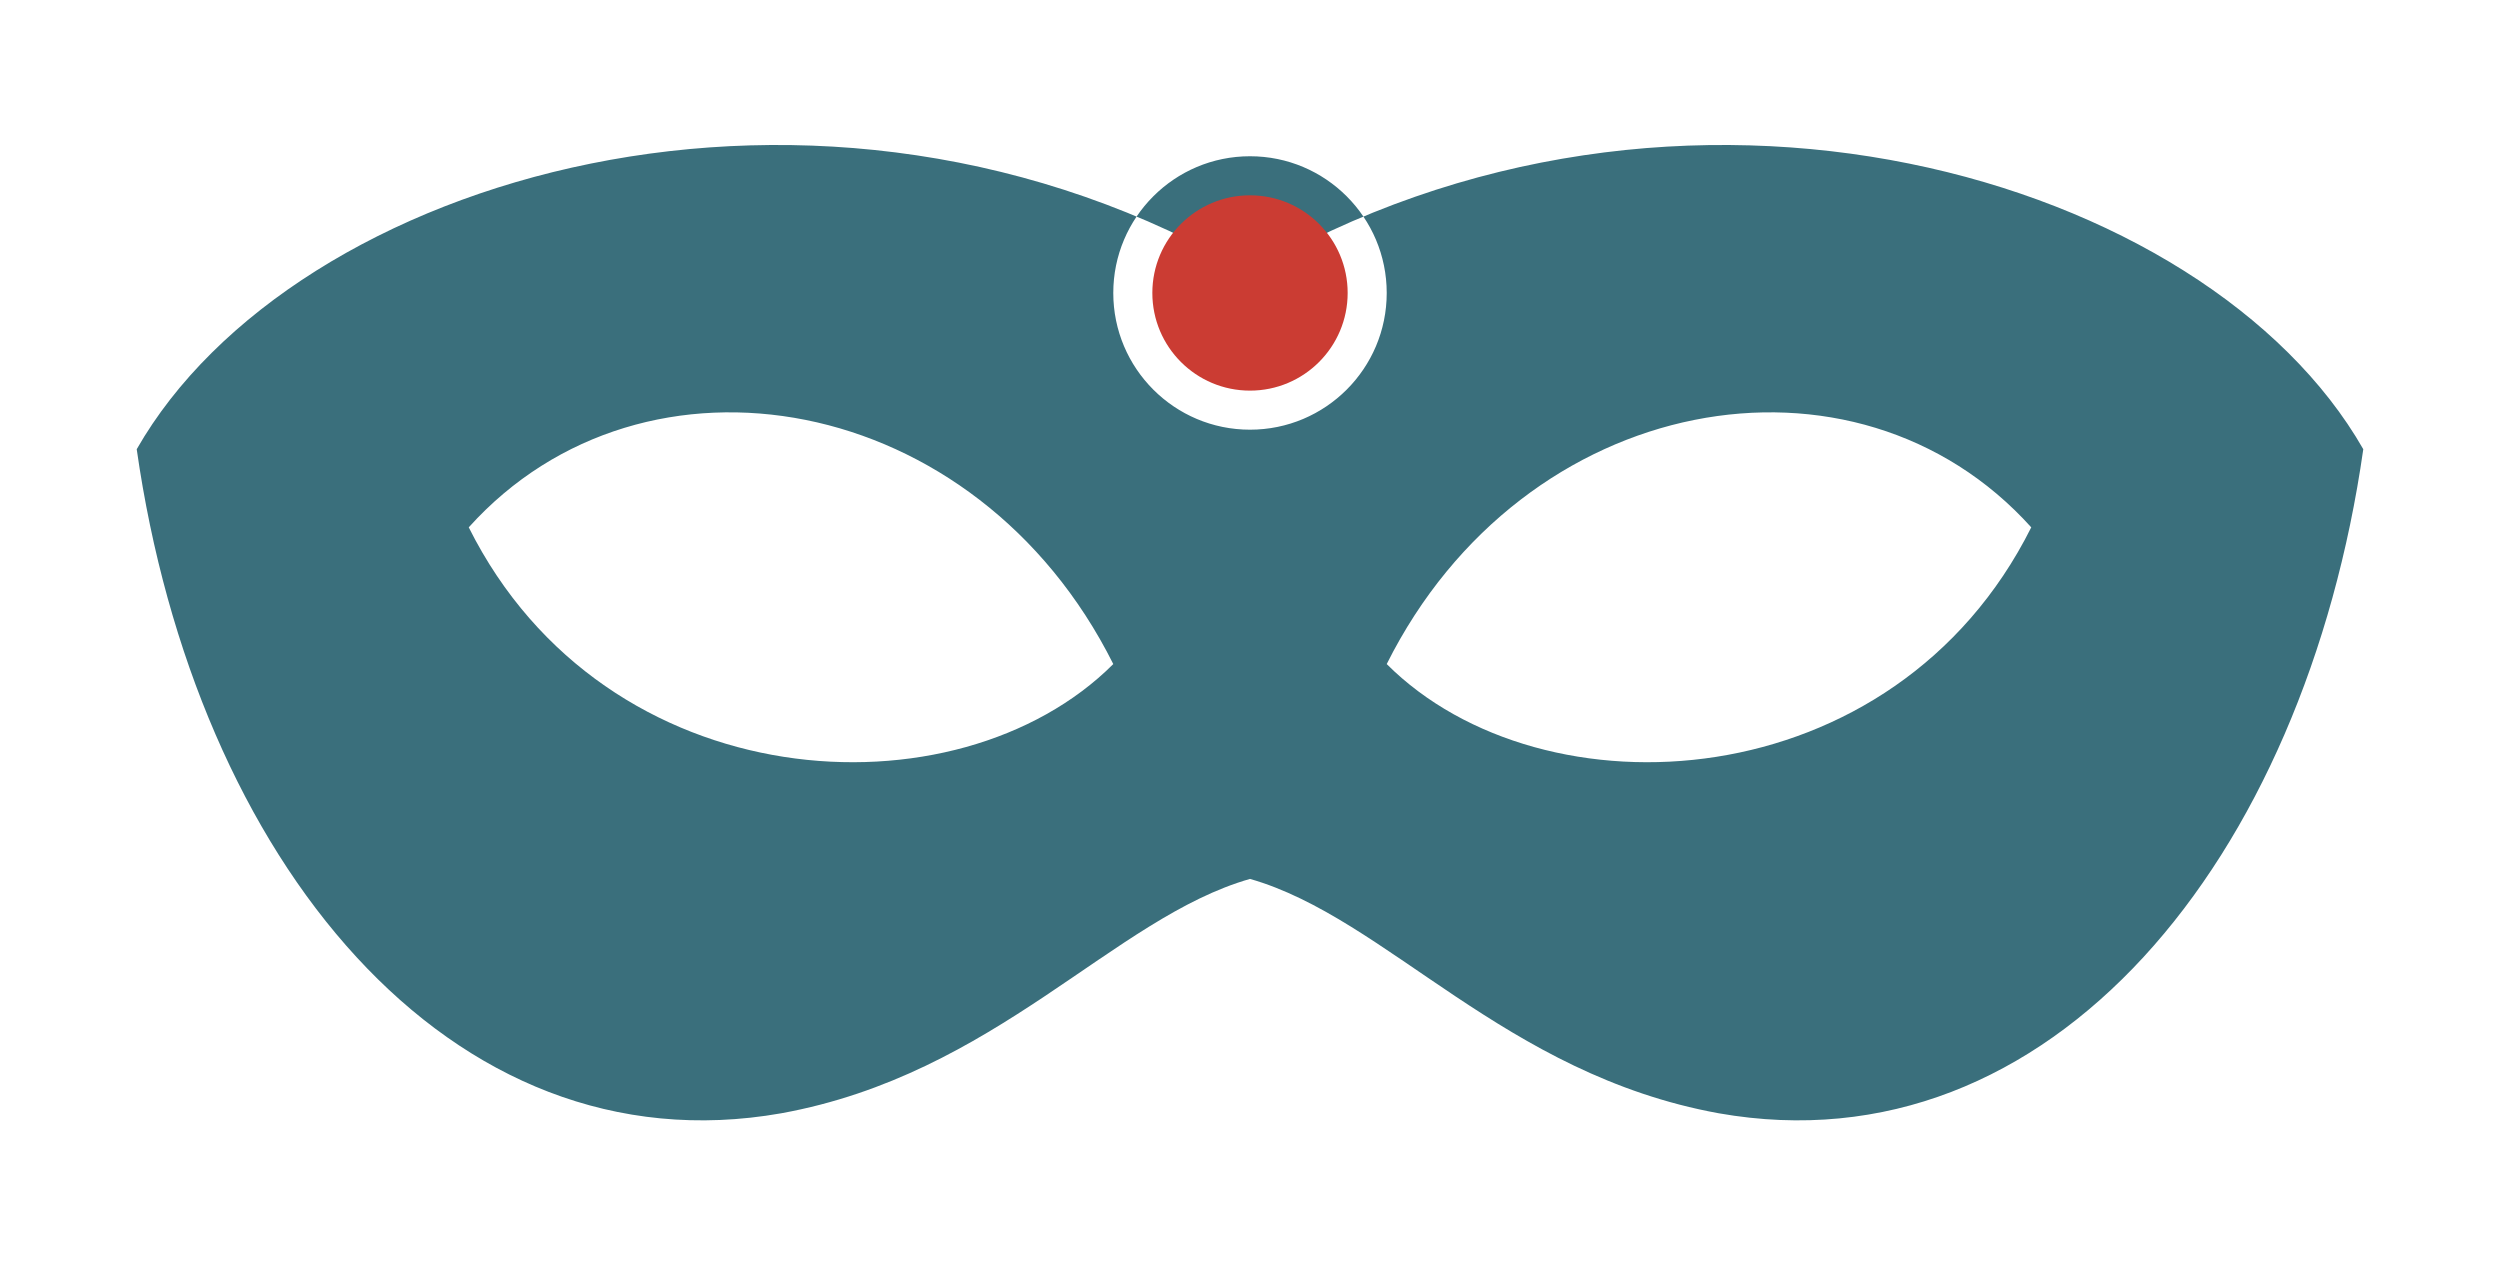
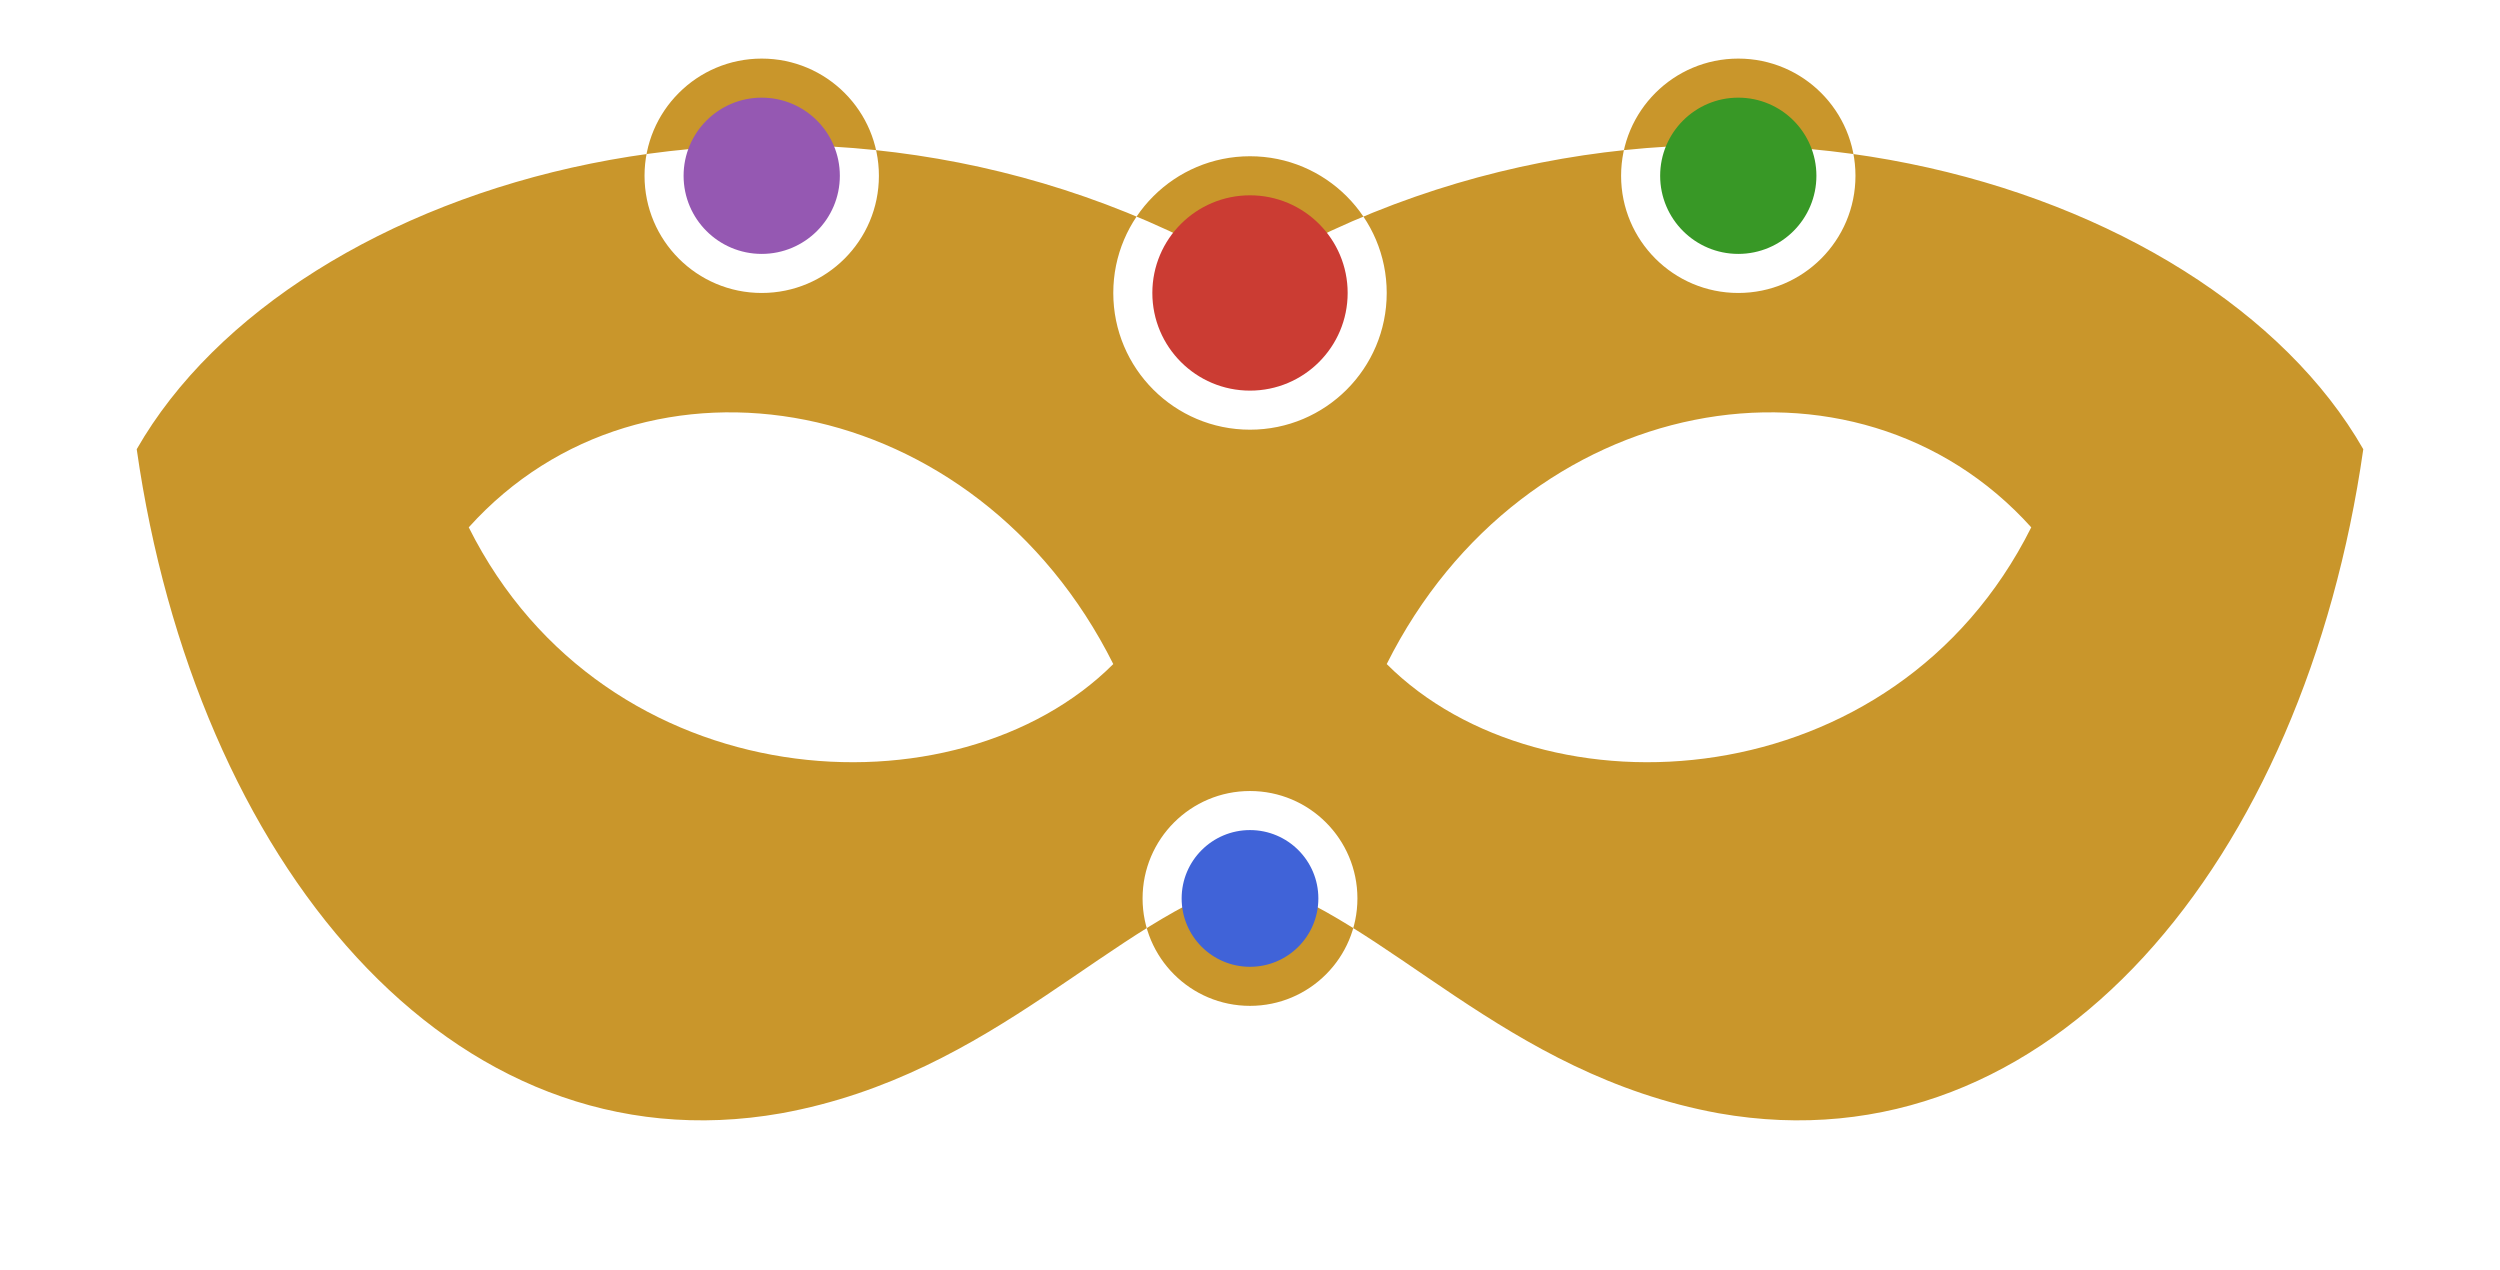
- <svg xmlns="http://www.w3.org/2000/svg" viewBox="0 58 256 130" width="256" height="130" role="img" aria-label="Masque.jl logo: a Venetian eye mask with a red marker at the brow">
-   <path fill="#3A6F7C" fill-rule="evenodd" d="     M 14 104     C 30 76, 84 60, 128 86     C 172 60, 226 76, 242 104     C 236 146, 210 178, 176 172     C 154 168, 142 152, 128 148     C 114 152, 102 168, 80 172     C 46 178, 20 146, 14 104 Z     M 48 112 C 66 92, 100 98, 114 126 C 98 142, 62 140, 48 112 Z     M 208 112 C 190 92, 156 98, 142 126 C 158 142, 194 140, 208 112 Z     M 142 88 A 14 14 0 1 0 114 88 A 14 14 0 1 0 142 88 Z" />
+ <svg xmlns="http://www.w3.org/2000/svg" viewBox="0 58 256 130" width="256" height="130" role="img" aria-label="Masque.jl logo: a gold Venetian eye mask set with four jewels in the Julia colours">
+   <path fill="#C9962B" fill-rule="evenodd" d="     M 14 104     C 30 76, 84 60, 128 86     C 172 60, 226 76, 242 104     C 236 146, 210 178, 176 172     C 154 168, 142 152, 128 148     C 114 152, 102 168, 80 172     C 46 178, 20 146, 14 104 Z     M 48 112 C 66 92, 100 98, 114 126 C 98 142, 62 140, 48 112 Z     M 208 112 C 190 92, 156 98, 142 126 C 158 142, 194 140, 208 112 Z     M 90 76 A 12 12 0 1 0 66 76 A 12 12 0 1 0 90 76 Z     M 190 76 A 12 12 0 1 0 166 76 A 12 12 0 1 0 190 76 Z     M 142 88 A 14 14 0 1 0 114 88 A 14 14 0 1 0 142 88 Z     M 139 150 A 11 11 0 1 0 117 150 A 11 11 0 1 0 139 150 Z" />
+   <circle cx="78" cy="76" r="8" fill="#9558B2" />
+   <circle cx="178" cy="76" r="8" fill="#389826" />
  <circle cx="128" cy="88" r="10" fill="#CB3C33" />
+   <circle cx="128" cy="150" r="7" fill="#4063D8" />
</svg>
